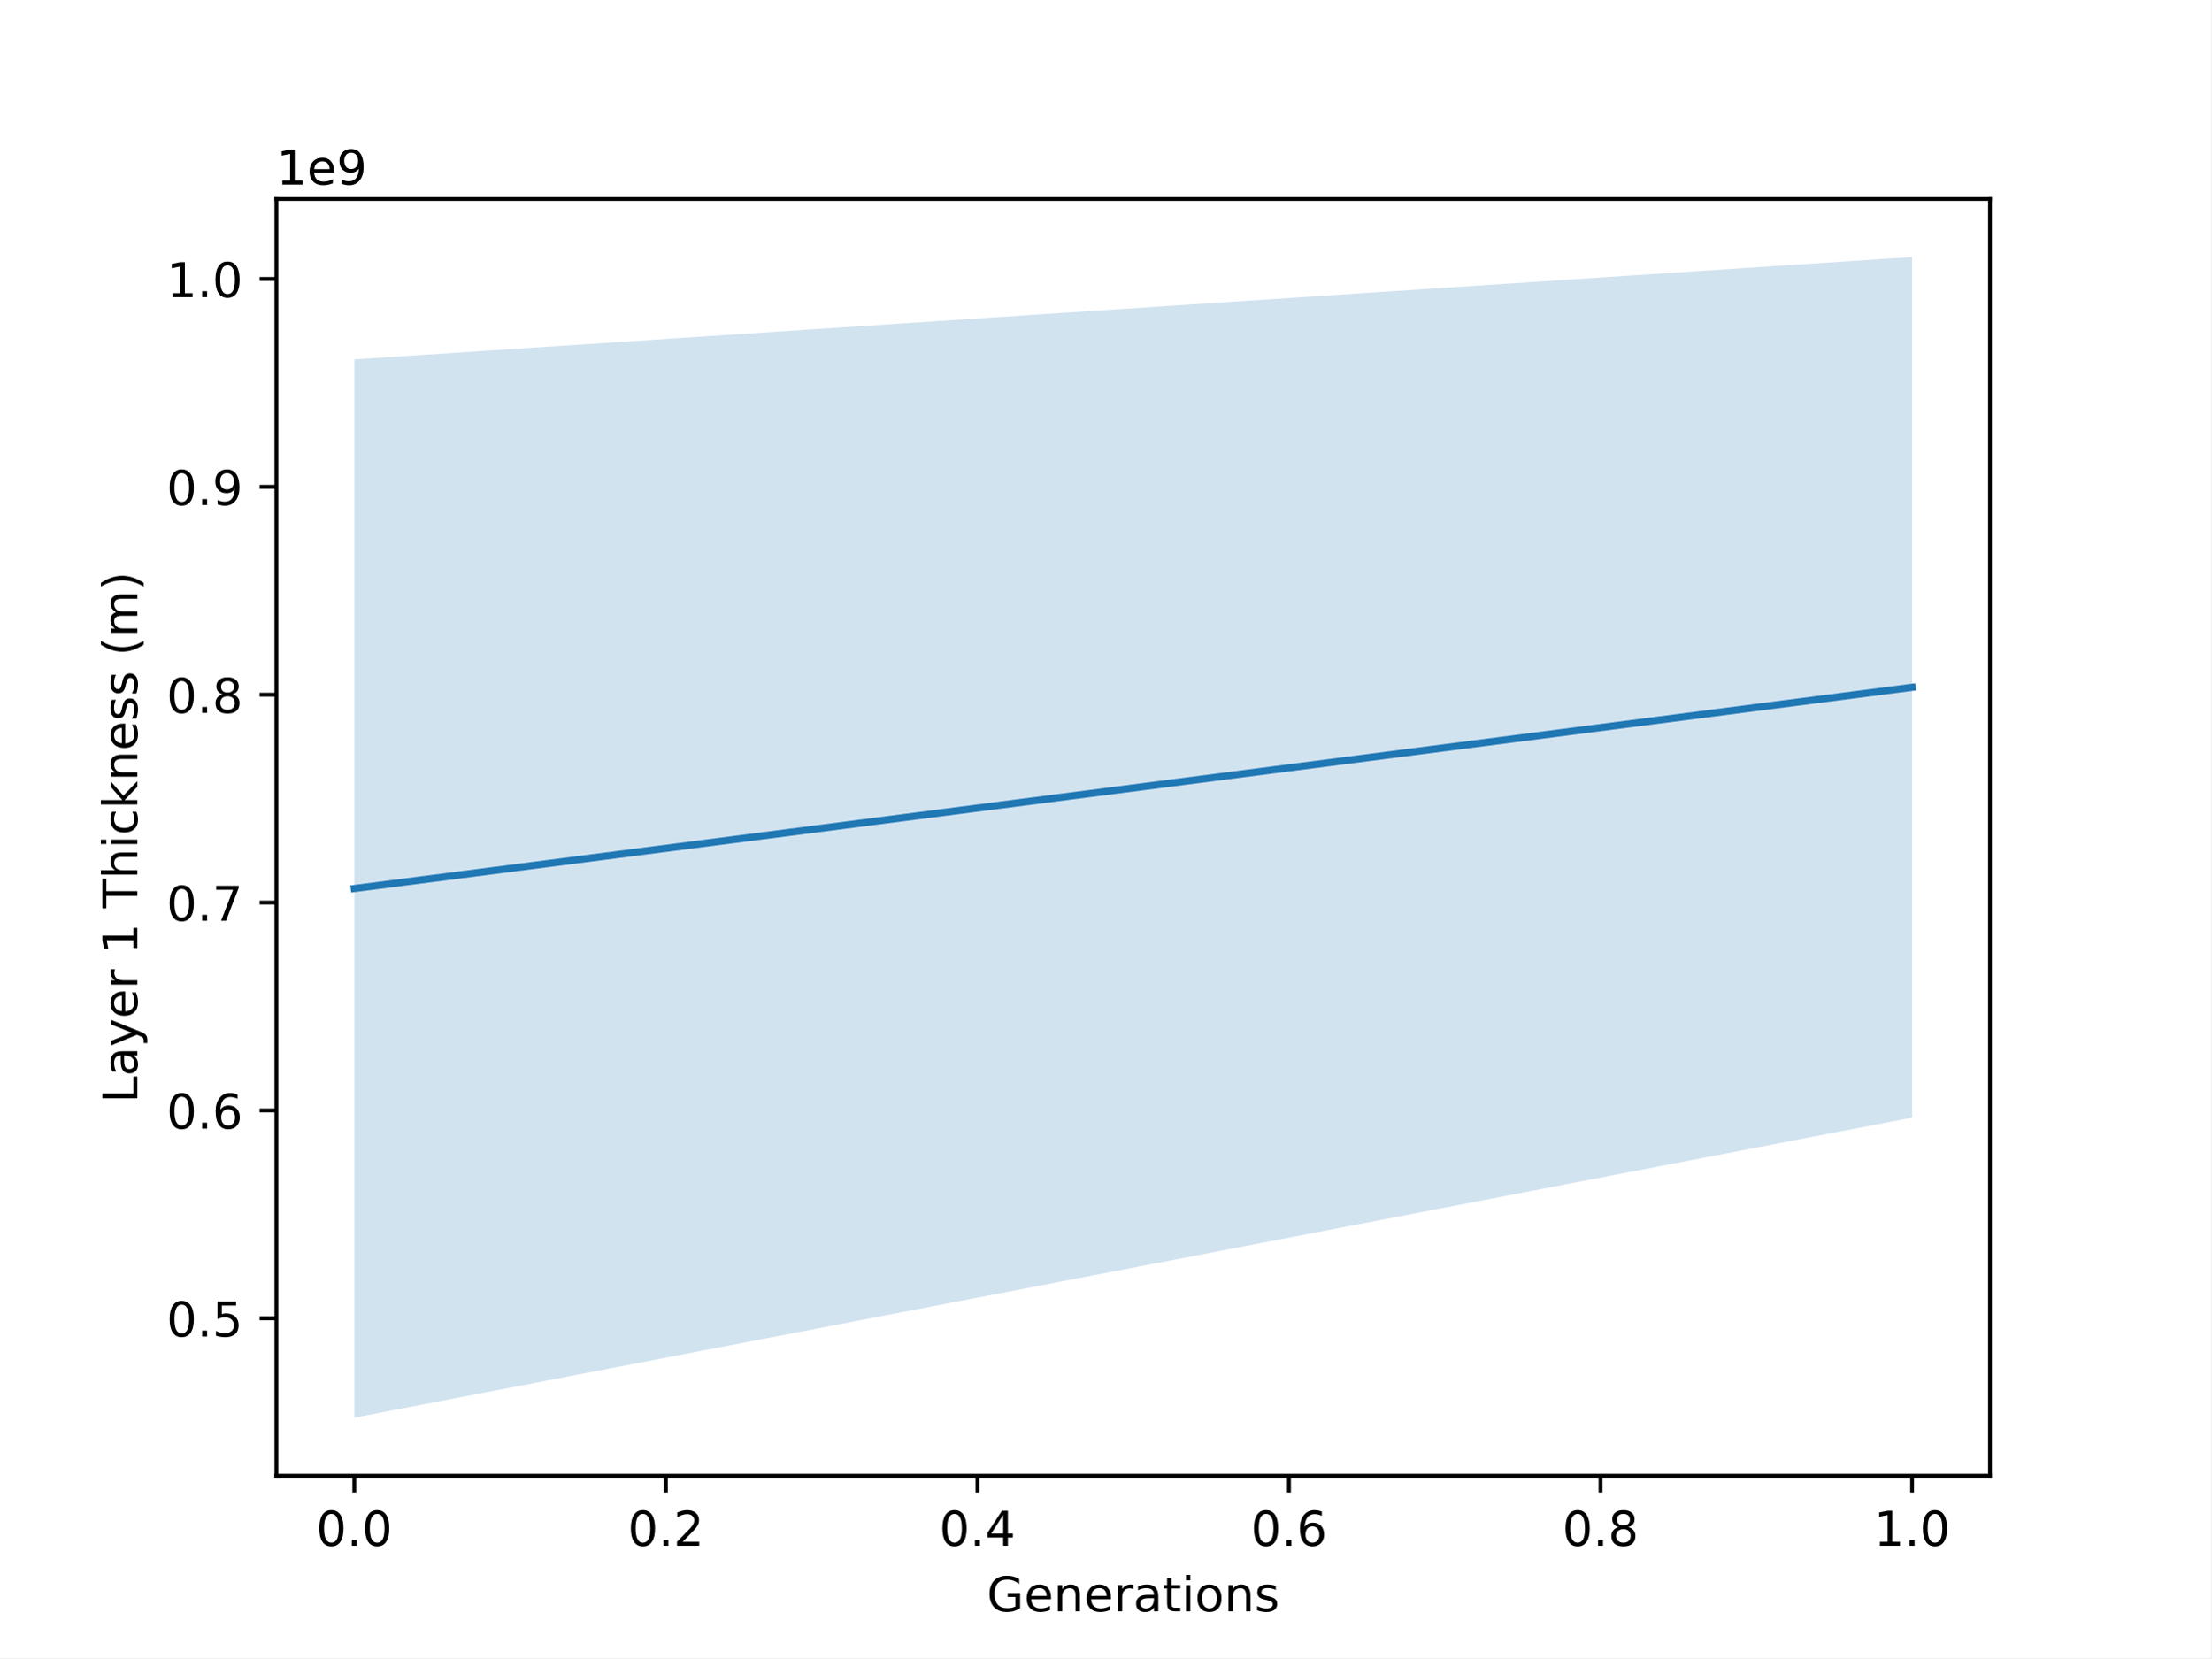
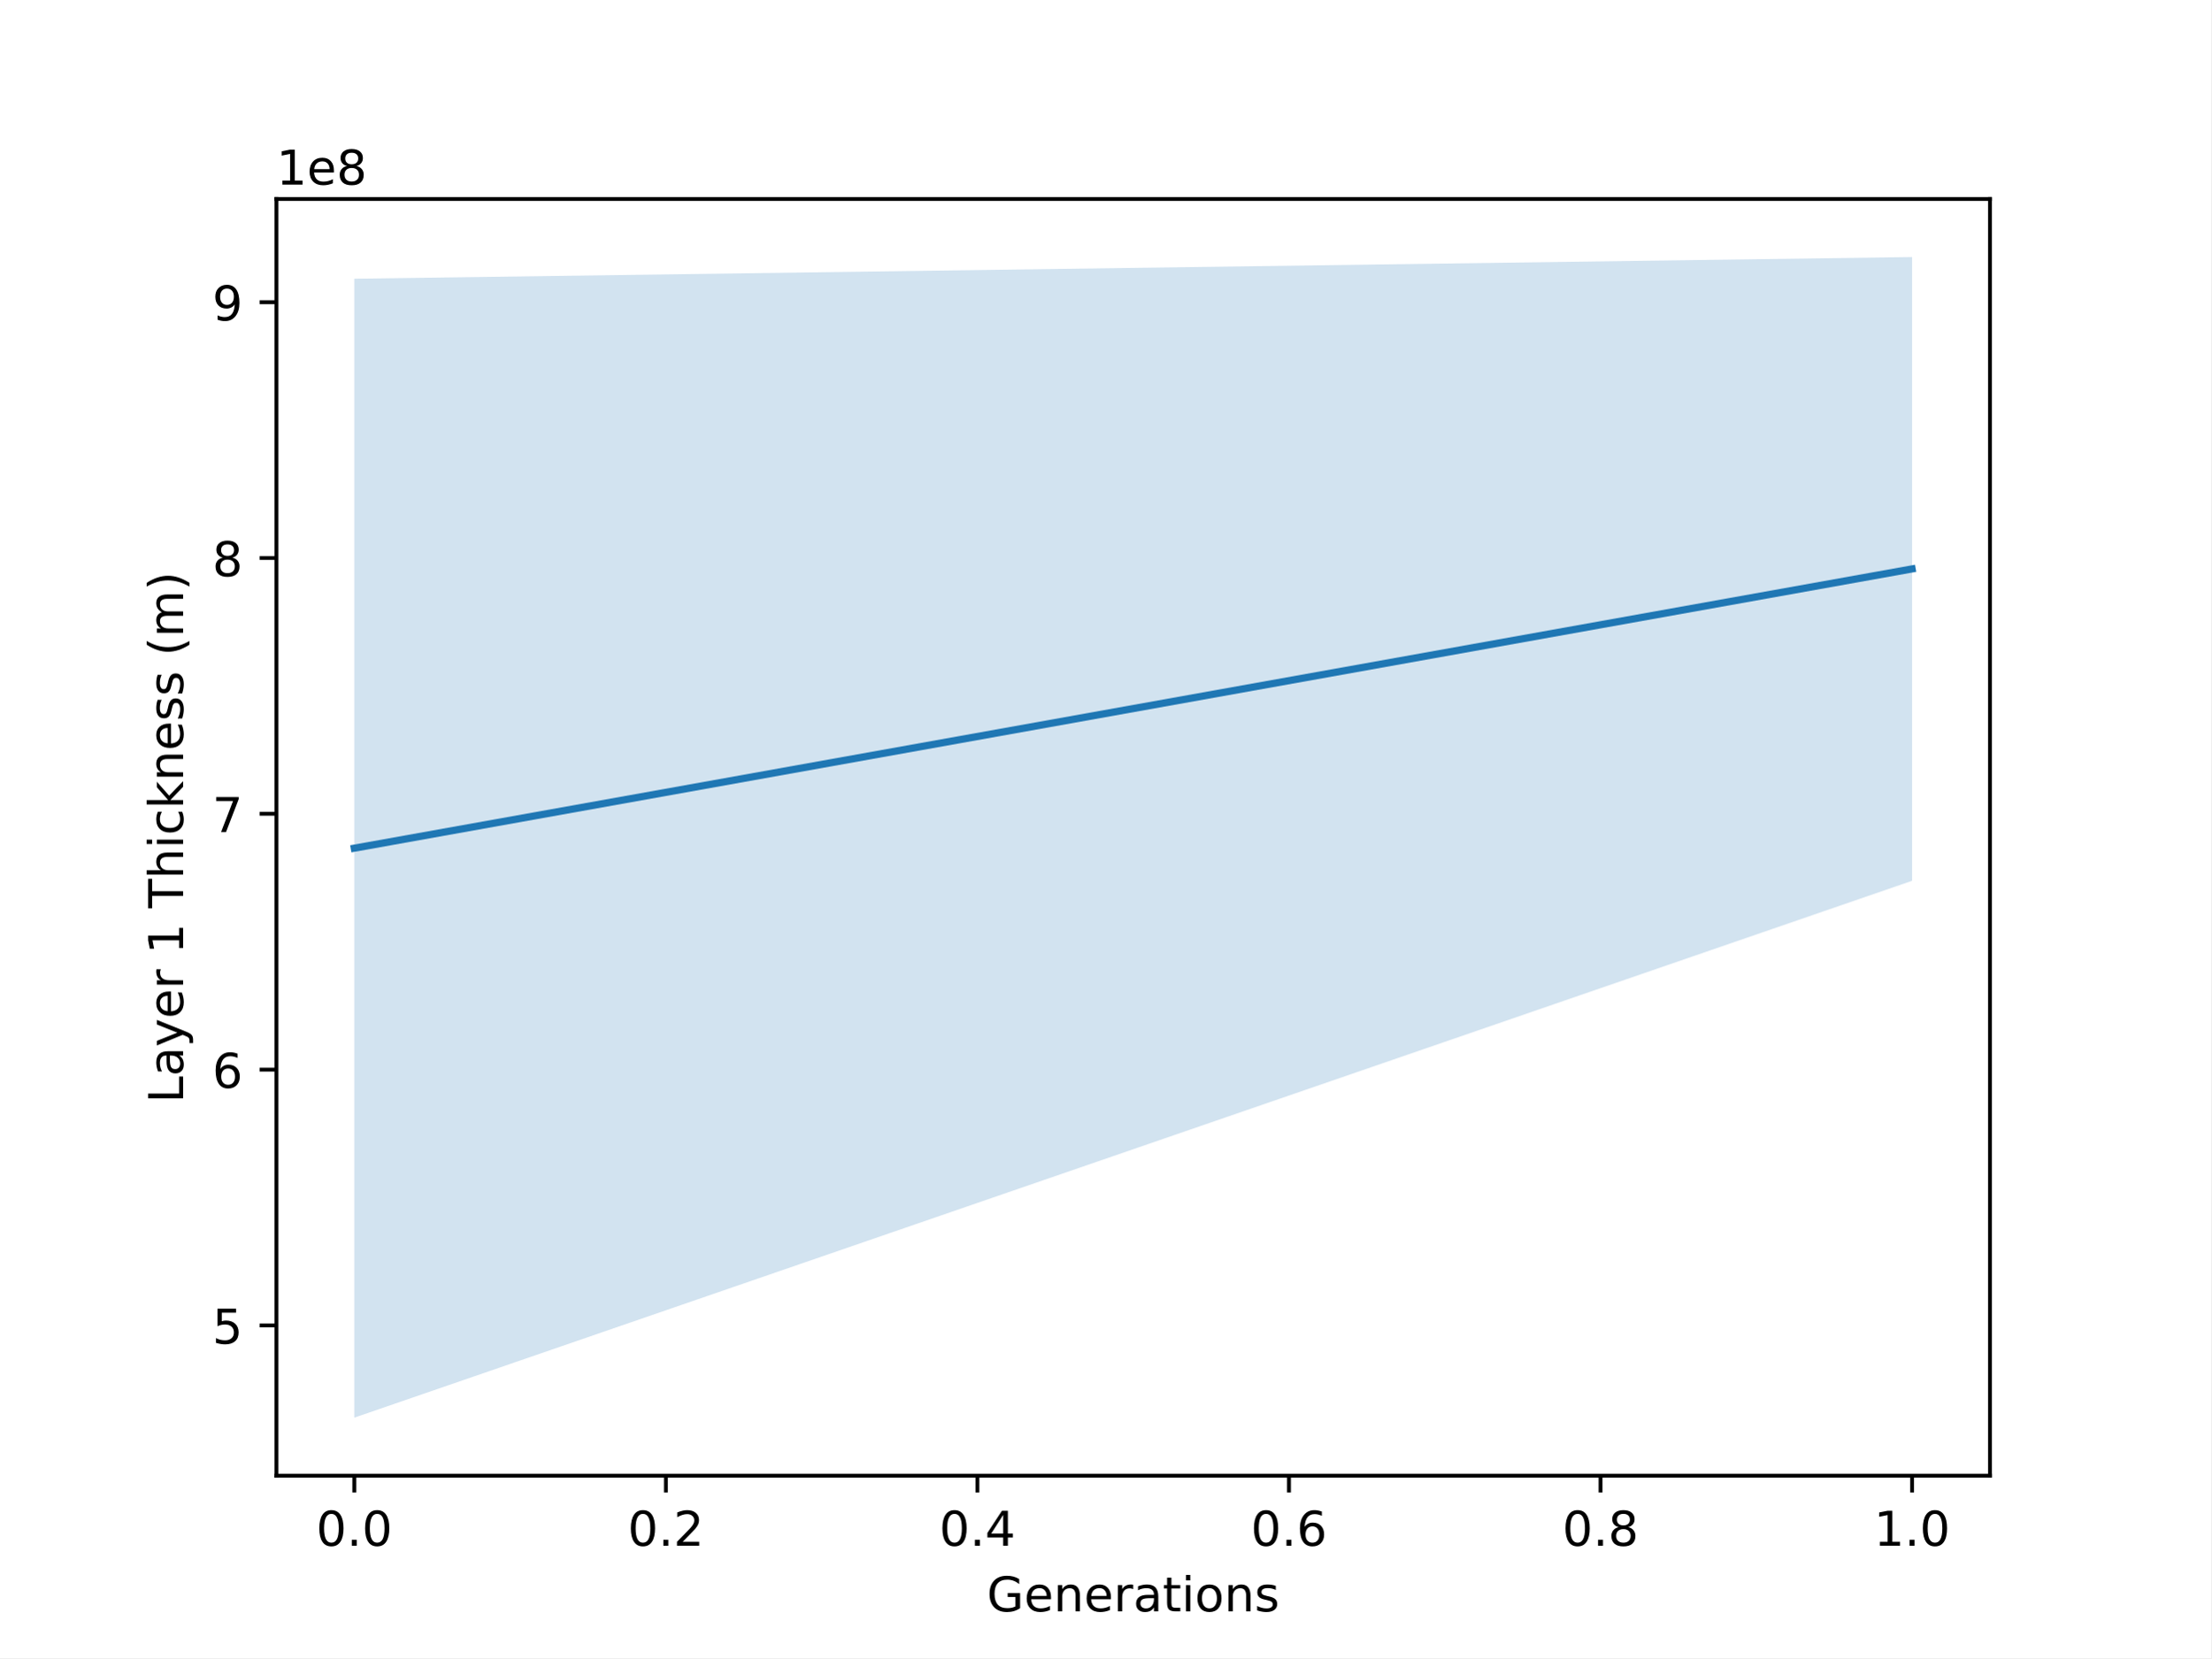
<svg xmlns="http://www.w3.org/2000/svg" xmlns:xlink="http://www.w3.org/1999/xlink" width="460.8pt" height="345.6pt" viewBox="0 0 460.8 345.6" version="1.1">
  <defs>
    <style type="text/css">*{stroke-linejoin: round; stroke-linecap: butt}</style>
  </defs>
  <g id="figure_1">
    <g id="patch_1">
      <path d="M 0 345.6  L 460.8 345.6  L 460.8 0  L 0 0  z " style="fill: #ffffff" />
    </g>
    <g id="axes_1">
      <g id="patch_2">
        <path d="M 57.6 307.584  L 414.72 307.584  L 414.72 41.472  L 57.6 41.472  z " style="fill: #ffffff" />
      </g>
      <g id="PolyCollection_1">
-         <path d="M 73.833 74.91  L 73.833 295.488  L 398.487 232.948  L 398.487 53.568  L 398.487 53.568  L 73.833 74.91  z " clip-path="url(#pdee4eb1bf8)" style="fill: #1f77b4; fill-opacity: 0.2" />
+         <path d="M 73.833 58.09  L 73.833 295.488  L 398.487 183.584  L 398.487 53.568  L 398.487 53.568  L 73.833 58.09  z " clip-path="url(#p734d0fe228)" style="fill: #1f77b4; fill-opacity: 0.2" />
      </g>
      <g id="matplotlib.axis_1">
        <g id="xtick_1">
          <g id="line2d_1">
            <defs>
-               <path id="m019f5e5a96" d="M 0 0  L 0 3.5  " style="stroke: #000000; stroke-width: 0.8" />
-             </defs>
-             <g>
-               <use xlink:href="#m019f5e5a96" x="73.833" y="307.584" style="stroke: #000000; stroke-width: 0.8" />
+               <path id="m45dc8ec510" d="M 0 0  L 0 3.5  " style="stroke: #000000; stroke-width: 0.8" />
+             </defs>
+             <g>
+               <use xlink:href="#m45dc8ec510" x="73.833" y="307.584" style="stroke: #000000; stroke-width: 0.8" />
            </g>
          </g>
          <g id="text_1">
            <g transform="translate(65.88116 322.1824)scale(0.1 -0.1)">
              <defs>
                <path id="DejaVuSans-30" d="M 2034 4250  Q 1547 4250 1301 3770  Q 1056 3291 1056 2328  Q 1056 1369 1301 889  Q 1547 409 2034 409  Q 2525 409 2770 889  Q 3016 1369 3016 2328  Q 3016 3291 2770 3770  Q 2525 4250 2034 4250  z M 2034 4750  Q 2819 4750 3233 4129  Q 3647 3509 3647 2328  Q 3647 1150 3233 529  Q 2819 -91 2034 -91  Q 1250 -91 836 529  Q 422 1150 422 2328  Q 422 3509 836 4129  Q 1250 4750 2034 4750  z " transform="scale(0.015625)" />
                <path id="DejaVuSans-2e" d="M 684 794  L 1344 794  L 1344 0  L 684 0  L 684 794  z " transform="scale(0.015625)" />
              </defs>
              <use xlink:href="#DejaVuSans-30" />
              <use xlink:href="#DejaVuSans-2e" x="63.623" />
              <use xlink:href="#DejaVuSans-30" x="95.41" />
            </g>
          </g>
        </g>
        <g id="xtick_2">
          <g id="line2d_2">
            <g>
-               <use xlink:href="#m019f5e5a96" x="138.764" y="307.584" style="stroke: #000000; stroke-width: 0.8" />
+               <use xlink:href="#m45dc8ec510" x="138.764" y="307.584" style="stroke: #000000; stroke-width: 0.8" />
            </g>
          </g>
          <g id="text_2">
            <g transform="translate(130.8121 322.1824)scale(0.1 -0.1)">
              <defs>
                <path id="DejaVuSans-32" d="M 1228 531  L 3431 531  L 3431 0  L 469 0  L 469 531  Q 828 903 1448 1529  Q 2069 2156 2228 2338  Q 2531 2678 2651 2914  Q 2772 3150 2772 3378  Q 2772 3750 2511 3984  Q 2250 4219 1831 4219  Q 1534 4219 1204 4116  Q 875 4013 500 3803  L 500 4441  Q 881 4594 1212 4672  Q 1544 4750 1819 4750  Q 2544 4750 2975 4387  Q 3406 4025 3406 3419  Q 3406 3131 3298 2873  Q 3191 2616 2906 2266  Q 2828 2175 2409 1742  Q 1991 1309 1228 531  z " transform="scale(0.015625)" />
              </defs>
              <use xlink:href="#DejaVuSans-30" />
              <use xlink:href="#DejaVuSans-2e" x="63.623" />
              <use xlink:href="#DejaVuSans-32" x="95.41" />
            </g>
          </g>
        </g>
        <g id="xtick_3">
          <g id="line2d_3">
            <g>
-               <use xlink:href="#m019f5e5a96" x="203.695" y="307.584" style="stroke: #000000; stroke-width: 0.8" />
+               <use xlink:href="#m45dc8ec510" x="203.695" y="307.584" style="stroke: #000000; stroke-width: 0.8" />
            </g>
          </g>
          <g id="text_3">
            <g transform="translate(195.743 322.1824)scale(0.1 -0.1)">
              <defs>
                <path id="DejaVuSans-34" d="M 2419 4116  L 825 1625  L 2419 1625  L 2419 4116  z M 2253 4666  L 3047 4666  L 3047 1625  L 3713 1625  L 3713 1100  L 3047 1100  L 3047 0  L 2419 0  L 2419 1100  L 313 1100  L 313 1709  L 2253 4666  z " transform="scale(0.015625)" />
              </defs>
              <use xlink:href="#DejaVuSans-30" />
              <use xlink:href="#DejaVuSans-2e" x="63.623" />
              <use xlink:href="#DejaVuSans-34" x="95.41" />
            </g>
          </g>
        </g>
        <g id="xtick_4">
          <g id="line2d_4">
            <g>
-               <use xlink:href="#m019f5e5a96" x="268.625" y="307.584" style="stroke: #000000; stroke-width: 0.8" />
+               <use xlink:href="#m45dc8ec510" x="268.625" y="307.584" style="stroke: #000000; stroke-width: 0.8" />
            </g>
          </g>
          <g id="text_4">
            <g transform="translate(260.6739 322.1824)scale(0.1 -0.1)">
              <defs>
                <path id="DejaVuSans-36" d="M 2113 2584  Q 1688 2584 1439 2293  Q 1191 2003 1191 1497  Q 1191 994 1439 701  Q 1688 409 2113 409  Q 2538 409 2786 701  Q 3034 994 3034 1497  Q 3034 2003 2786 2293  Q 2538 2584 2113 2584  z M 3366 4563  L 3366 3988  Q 3128 4100 2886 4159  Q 2644 4219 2406 4219  Q 1781 4219 1451 3797  Q 1122 3375 1075 2522  Q 1259 2794 1537 2939  Q 1816 3084 2150 3084  Q 2853 3084 3261 2657  Q 3669 2231 3669 1497  Q 3669 778 3244 343  Q 2819 -91 2113 -91  Q 1303 -91 875 529  Q 447 1150 447 2328  Q 447 3434 972 4092  Q 1497 4750 2381 4750  Q 2619 4750 2861 4703  Q 3103 4656 3366 4563  z " transform="scale(0.015625)" />
              </defs>
              <use xlink:href="#DejaVuSans-30" />
              <use xlink:href="#DejaVuSans-2e" x="63.623" />
              <use xlink:href="#DejaVuSans-36" x="95.41" />
            </g>
          </g>
        </g>
        <g id="xtick_5">
          <g id="line2d_5">
            <g>
-               <use xlink:href="#m019f5e5a96" x="333.556" y="307.584" style="stroke: #000000; stroke-width: 0.8" />
+               <use xlink:href="#m45dc8ec510" x="333.556" y="307.584" style="stroke: #000000; stroke-width: 0.8" />
            </g>
          </g>
          <g id="text_5">
            <g transform="translate(325.6048 322.1824)scale(0.1 -0.1)">
              <defs>
                <path id="DejaVuSans-38" d="M 2034 2216  Q 1584 2216 1326 1975  Q 1069 1734 1069 1313  Q 1069 891 1326 650  Q 1584 409 2034 409  Q 2484 409 2743 651  Q 3003 894 3003 1313  Q 3003 1734 2745 1975  Q 2488 2216 2034 2216  z M 1403 2484  Q 997 2584 770 2862  Q 544 3141 544 3541  Q 544 4100 942 4425  Q 1341 4750 2034 4750  Q 2731 4750 3128 4425  Q 3525 4100 3525 3541  Q 3525 3141 3298 2862  Q 3072 2584 2669 2484  Q 3125 2378 3379 2068  Q 3634 1759 3634 1313  Q 3634 634 3220 271  Q 2806 -91 2034 -91  Q 1263 -91 848 271  Q 434 634 434 1313  Q 434 1759 690 2068  Q 947 2378 1403 2484  z M 1172 3481  Q 1172 3119 1398 2916  Q 1625 2713 2034 2713  Q 2441 2713 2670 2916  Q 2900 3119 2900 3481  Q 2900 3844 2670 4047  Q 2441 4250 2034 4250  Q 1625 4250 1398 4047  Q 1172 3844 1172 3481  z " transform="scale(0.015625)" />
              </defs>
              <use xlink:href="#DejaVuSans-30" />
              <use xlink:href="#DejaVuSans-2e" x="63.623" />
              <use xlink:href="#DejaVuSans-38" x="95.41" />
            </g>
          </g>
        </g>
        <g id="xtick_6">
          <g id="line2d_6">
            <g>
-               <use xlink:href="#m019f5e5a96" x="398.487" y="307.584" style="stroke: #000000; stroke-width: 0.8" />
+               <use xlink:href="#m45dc8ec510" x="398.487" y="307.584" style="stroke: #000000; stroke-width: 0.8" />
            </g>
          </g>
          <g id="text_6">
            <g transform="translate(390.5357 322.1824)scale(0.1 -0.1)">
              <defs>
                <path id="DejaVuSans-31" d="M 794 531  L 1825 531  L 1825 4091  L 703 3866  L 703 4441  L 1819 4666  L 2450 4666  L 2450 531  L 3481 531  L 3481 0  L 794 0  L 794 531  z " transform="scale(0.015625)" />
              </defs>
              <use xlink:href="#DejaVuSans-31" />
              <use xlink:href="#DejaVuSans-2e" x="63.623" />
              <use xlink:href="#DejaVuSans-30" x="95.41" />
            </g>
          </g>
        </g>
        <g id="text_7">
          <g transform="translate(205.6623 335.8606)scale(0.1 -0.1)">
            <defs>
              <path id="DejaVuSans-47" d="M 3809 666  L 3809 1919  L 2778 1919  L 2778 2438  L 4434 2438  L 4434 434  Q 4069 175 3628 42  Q 3188 -91 2688 -91  Q 1594 -91 976 548  Q 359 1188 359 2328  Q 359 3472 976 4111  Q 1594 4750 2688 4750  Q 3144 4750 3555 4637  Q 3966 4525 4313 4306  L 4313 3634  Q 3963 3931 3569 4081  Q 3175 4231 2741 4231  Q 1884 4231 1454 3753  Q 1025 3275 1025 2328  Q 1025 1384 1454 906  Q 1884 428 2741 428  Q 3075 428 3337 486  Q 3600 544 3809 666  z " transform="scale(0.015625)" />
              <path id="DejaVuSans-65" d="M 3597 1894  L 3597 1613  L 953 1613  Q 991 1019 1311 708  Q 1631 397 2203 397  Q 2534 397 2845 478  Q 3156 559 3463 722  L 3463 178  Q 3153 47 2828 -22  Q 2503 -91 2169 -91  Q 1331 -91 842 396  Q 353 884 353 1716  Q 353 2575 817 3079  Q 1281 3584 2069 3584  Q 2775 3584 3186 3129  Q 3597 2675 3597 1894  z M 3022 2063  Q 3016 2534 2758 2815  Q 2500 3097 2075 3097  Q 1594 3097 1305 2825  Q 1016 2553 972 2059  L 3022 2063  z " transform="scale(0.015625)" />
              <path id="DejaVuSans-6e" d="M 3513 2113  L 3513 0  L 2938 0  L 2938 2094  Q 2938 2591 2744 2837  Q 2550 3084 2163 3084  Q 1697 3084 1428 2787  Q 1159 2491 1159 1978  L 1159 0  L 581 0  L 581 3500  L 1159 3500  L 1159 2956  Q 1366 3272 1645 3428  Q 1925 3584 2291 3584  Q 2894 3584 3203 3211  Q 3513 2838 3513 2113  z " transform="scale(0.015625)" />
              <path id="DejaVuSans-72" d="M 2631 2963  Q 2534 3019 2420 3045  Q 2306 3072 2169 3072  Q 1681 3072 1420 2755  Q 1159 2438 1159 1844  L 1159 0  L 581 0  L 581 3500  L 1159 3500  L 1159 2956  Q 1341 3275 1631 3429  Q 1922 3584 2338 3584  Q 2397 3584 2469 3576  Q 2541 3569 2628 3553  L 2631 2963  z " transform="scale(0.015625)" />
              <path id="DejaVuSans-61" d="M 2194 1759  Q 1497 1759 1228 1600  Q 959 1441 959 1056  Q 959 750 1161 570  Q 1363 391 1709 391  Q 2188 391 2477 730  Q 2766 1069 2766 1631  L 2766 1759  L 2194 1759  z M 3341 1997  L 3341 0  L 2766 0  L 2766 531  Q 2569 213 2275 61  Q 1981 -91 1556 -91  Q 1019 -91 701 211  Q 384 513 384 1019  Q 384 1609 779 1909  Q 1175 2209 1959 2209  L 2766 2209  L 2766 2266  Q 2766 2663 2505 2880  Q 2244 3097 1772 3097  Q 1472 3097 1187 3025  Q 903 2953 641 2809  L 641 3341  Q 956 3463 1253 3523  Q 1550 3584 1831 3584  Q 2591 3584 2966 3190  Q 3341 2797 3341 1997  z " transform="scale(0.015625)" />
              <path id="DejaVuSans-74" d="M 1172 4494  L 1172 3500  L 2356 3500  L 2356 3053  L 1172 3053  L 1172 1153  Q 1172 725 1289 603  Q 1406 481 1766 481  L 2356 481  L 2356 0  L 1766 0  Q 1100 0 847 248  Q 594 497 594 1153  L 594 3053  L 172 3053  L 172 3500  L 594 3500  L 594 4494  L 1172 4494  z " transform="scale(0.015625)" />
              <path id="DejaVuSans-69" d="M 603 3500  L 1178 3500  L 1178 0  L 603 0  L 603 3500  z M 603 4863  L 1178 4863  L 1178 4134  L 603 4134  L 603 4863  z " transform="scale(0.015625)" />
              <path id="DejaVuSans-6f" d="M 1959 3097  Q 1497 3097 1228 2736  Q 959 2375 959 1747  Q 959 1119 1226 758  Q 1494 397 1959 397  Q 2419 397 2687 759  Q 2956 1122 2956 1747  Q 2956 2369 2687 2733  Q 2419 3097 1959 3097  z M 1959 3584  Q 2709 3584 3137 3096  Q 3566 2609 3566 1747  Q 3566 888 3137 398  Q 2709 -91 1959 -91  Q 1206 -91 779 398  Q 353 888 353 1747  Q 353 2609 779 3096  Q 1206 3584 1959 3584  z " transform="scale(0.015625)" />
              <path id="DejaVuSans-73" d="M 2834 3397  L 2834 2853  Q 2591 2978 2328 3040  Q 2066 3103 1784 3103  Q 1356 3103 1142 2972  Q 928 2841 928 2578  Q 928 2378 1081 2264  Q 1234 2150 1697 2047  L 1894 2003  Q 2506 1872 2764 1633  Q 3022 1394 3022 966  Q 3022 478 2636 193  Q 2250 -91 1575 -91  Q 1294 -91 989 -36  Q 684 19 347 128  L 347 722  Q 666 556 975 473  Q 1284 391 1588 391  Q 1994 391 2212 530  Q 2431 669 2431 922  Q 2431 1156 2273 1281  Q 2116 1406 1581 1522  L 1381 1569  Q 847 1681 609 1914  Q 372 2147 372 2553  Q 372 3047 722 3315  Q 1072 3584 1716 3584  Q 2034 3584 2315 3537  Q 2597 3491 2834 3397  z " transform="scale(0.015625)" />
            </defs>
            <use xlink:href="#DejaVuSans-47" />
            <use xlink:href="#DejaVuSans-65" x="77.49" />
            <use xlink:href="#DejaVuSans-6e" x="139.014" />
            <use xlink:href="#DejaVuSans-65" x="202.393" />
            <use xlink:href="#DejaVuSans-72" x="263.916" />
            <use xlink:href="#DejaVuSans-61" x="305.029" />
            <use xlink:href="#DejaVuSans-74" x="366.309" />
            <use xlink:href="#DejaVuSans-69" x="405.518" />
            <use xlink:href="#DejaVuSans-6f" x="433.301" />
            <use xlink:href="#DejaVuSans-6e" x="494.482" />
            <use xlink:href="#DejaVuSans-73" x="557.861" />
          </g>
        </g>
      </g>
      <g id="matplotlib.axis_2">
        <g id="ytick_1">
          <g id="line2d_7">
            <defs>
-               <path id="m5bf04ce445" d="M 0 0  L -3.5 0  " style="stroke: #000000; stroke-width: 0.8" />
-             </defs>
-             <g>
-               <use xlink:href="#m5bf04ce445" x="57.6" y="274.773" style="stroke: #000000; stroke-width: 0.8" />
+               <path id="m363156bed5" d="M 0 0  L -3.5 0  " style="stroke: #000000; stroke-width: 0.8" />
+             </defs>
+             <g>
+               <use xlink:href="#m363156bed5" x="57.6" y="276.263" style="stroke: #000000; stroke-width: 0.8" />
            </g>
          </g>
          <g id="text_8">
-             <g transform="translate(34.69687 278.5718)scale(0.1 -0.1)">
+             <g transform="translate(44.2375 280.062)scale(0.1 -0.1)">
              <defs>
                <path id="DejaVuSans-35" d="M 691 4666  L 3169 4666  L 3169 4134  L 1269 4134  L 1269 2991  Q 1406 3038 1543 3061  Q 1681 3084 1819 3084  Q 2600 3084 3056 2656  Q 3513 2228 3513 1497  Q 3513 744 3044 326  Q 2575 -91 1722 -91  Q 1428 -91 1123 -41  Q 819 9 494 109  L 494 744  Q 775 591 1075 516  Q 1375 441 1709 441  Q 2250 441 2565 725  Q 2881 1009 2881 1497  Q 2881 1984 2565 2268  Q 2250 2553 1709 2553  Q 1456 2553 1204 2497  Q 953 2441 691 2322  L 691 4666  z " transform="scale(0.015625)" />
              </defs>
-               <use xlink:href="#DejaVuSans-30" />
-               <use xlink:href="#DejaVuSans-2e" x="63.623" />
-               <use xlink:href="#DejaVuSans-35" x="95.41" />
+               <use xlink:href="#DejaVuSans-35" />
            </g>
          </g>
        </g>
        <g id="ytick_2">
          <g id="line2d_8">
            <g>
-               <use xlink:href="#m5bf04ce445" x="57.6" y="231.446" style="stroke: #000000; stroke-width: 0.8" />
+               <use xlink:href="#m363156bed5" x="57.6" y="222.942" style="stroke: #000000; stroke-width: 0.8" />
            </g>
          </g>
          <g id="text_9">
-             <g transform="translate(34.69687 235.2451)scale(0.1 -0.1)">
-               <use xlink:href="#DejaVuSans-30" />
-               <use xlink:href="#DejaVuSans-2e" x="63.623" />
-               <use xlink:href="#DejaVuSans-36" x="95.41" />
+             <g transform="translate(44.2375 226.7416)scale(0.1 -0.1)">
+               <use xlink:href="#DejaVuSans-36" />
            </g>
          </g>
        </g>
        <g id="ytick_3">
          <g id="line2d_9">
            <g>
-               <use xlink:href="#m5bf04ce445" x="57.6" y="188.119" style="stroke: #000000; stroke-width: 0.8" />
+               <use xlink:href="#m363156bed5" x="57.6" y="169.622" style="stroke: #000000; stroke-width: 0.8" />
            </g>
          </g>
          <g id="text_10">
-             <g transform="translate(34.69687 191.9184)scale(0.1 -0.1)">
+             <g transform="translate(44.2375 173.4212)scale(0.1 -0.1)">
              <defs>
                <path id="DejaVuSans-37" d="M 525 4666  L 3525 4666  L 3525 4397  L 1831 0  L 1172 0  L 2766 4134  L 525 4134  L 525 4666  z " transform="scale(0.015625)" />
              </defs>
-               <use xlink:href="#DejaVuSans-30" />
-               <use xlink:href="#DejaVuSans-2e" x="63.623" />
-               <use xlink:href="#DejaVuSans-37" x="95.41" />
+               <use xlink:href="#DejaVuSans-37" />
            </g>
          </g>
        </g>
        <g id="ytick_4">
          <g id="line2d_10">
            <g>
-               <use xlink:href="#m5bf04ce445" x="57.6" y="144.792" style="stroke: #000000; stroke-width: 0.8" />
+               <use xlink:href="#m363156bed5" x="57.6" y="116.302" style="stroke: #000000; stroke-width: 0.8" />
            </g>
          </g>
          <g id="text_11">
-             <g transform="translate(34.69687 148.5917)scale(0.1 -0.1)">
-               <use xlink:href="#DejaVuSans-30" />
-               <use xlink:href="#DejaVuSans-2e" x="63.623" />
-               <use xlink:href="#DejaVuSans-38" x="95.41" />
+             <g transform="translate(44.2375 120.1008)scale(0.1 -0.1)">
+               <use xlink:href="#DejaVuSans-38" />
            </g>
          </g>
        </g>
        <g id="ytick_5">
          <g id="line2d_11">
            <g>
-               <use xlink:href="#m5bf04ce445" x="57.6" y="101.466" style="stroke: #000000; stroke-width: 0.8" />
+               <use xlink:href="#m363156bed5" x="57.6" y="62.981" style="stroke: #000000; stroke-width: 0.8" />
            </g>
          </g>
          <g id="text_12">
-             <g transform="translate(34.69687 105.265)scale(0.1 -0.1)">
+             <g transform="translate(44.2375 66.78036)scale(0.1 -0.1)">
              <defs>
                <path id="DejaVuSans-39" d="M 703 97  L 703 672  Q 941 559 1184 500  Q 1428 441 1663 441  Q 2288 441 2617 861  Q 2947 1281 2994 2138  Q 2813 1869 2534 1725  Q 2256 1581 1919 1581  Q 1219 1581 811 2004  Q 403 2428 403 3163  Q 403 3881 828 4315  Q 1253 4750 1959 4750  Q 2769 4750 3195 4129  Q 3622 3509 3622 2328  Q 3622 1225 3098 567  Q 2575 -91 1691 -91  Q 1453 -91 1209 -44  Q 966 3 703 97  z M 1959 2075  Q 2384 2075 2632 2365  Q 2881 2656 2881 3163  Q 2881 3666 2632 3958  Q 2384 4250 1959 4250  Q 1534 4250 1286 3958  Q 1038 3666 1038 3163  Q 1038 2656 1286 2365  Q 1534 2075 1959 2075  z " transform="scale(0.015625)" />
              </defs>
-               <use xlink:href="#DejaVuSans-30" />
-               <use xlink:href="#DejaVuSans-2e" x="63.623" />
-               <use xlink:href="#DejaVuSans-39" x="95.41" />
-             </g>
-           </g>
-         </g>
-         <g id="ytick_6">
-           <g id="line2d_12">
-             <g>
-               <use xlink:href="#m5bf04ce445" x="57.6" y="58.139" style="stroke: #000000; stroke-width: 0.8" />
-             </g>
-           </g>
-           <g id="text_13">
-             <g transform="translate(34.69687 61.93826)scale(0.1 -0.1)">
-               <use xlink:href="#DejaVuSans-31" />
-               <use xlink:href="#DejaVuSans-2e" x="63.623" />
-               <use xlink:href="#DejaVuSans-30" x="95.41" />
-             </g>
-           </g>
-         </g>
-         <g id="text_14">
-           <g transform="translate(28.61719 229.9007)rotate(-90)scale(0.1 -0.1)">
+               <use xlink:href="#DejaVuSans-39" />
+             </g>
+           </g>
+         </g>
+         <g id="text_13">
+           <g transform="translate(38.15781 229.9007)rotate(-90)scale(0.1 -0.1)">
            <defs>
              <path id="DejaVuSans-4c" d="M 628 4666  L 1259 4666  L 1259 531  L 3531 531  L 3531 0  L 628 0  L 628 4666  z " transform="scale(0.015625)" />
              <path id="DejaVuSans-79" d="M 2059 -325  Q 1816 -950 1584 -1140  Q 1353 -1331 966 -1331  L 506 -1331  L 506 -850  L 844 -850  Q 1081 -850 1212 -737  Q 1344 -625 1503 -206  L 1606 56  L 191 3500  L 800 3500  L 1894 763  L 2988 3500  L 3597 3500  L 2059 -325  z " transform="scale(0.015625)" />
              <path id="DejaVuSans-20" transform="scale(0.015625)" />
              <path id="DejaVuSans-54" d="M -19 4666  L 3928 4666  L 3928 4134  L 2272 4134  L 2272 0  L 1638 0  L 1638 4134  L -19 4134  L -19 4666  z " transform="scale(0.015625)" />
              <path id="DejaVuSans-68" d="M 3513 2113  L 3513 0  L 2938 0  L 2938 2094  Q 2938 2591 2744 2837  Q 2550 3084 2163 3084  Q 1697 3084 1428 2787  Q 1159 2491 1159 1978  L 1159 0  L 581 0  L 581 4863  L 1159 4863  L 1159 2956  Q 1366 3272 1645 3428  Q 1925 3584 2291 3584  Q 2894 3584 3203 3211  Q 3513 2838 3513 2113  z " transform="scale(0.015625)" />
              <path id="DejaVuSans-63" d="M 3122 3366  L 3122 2828  Q 2878 2963 2633 3030  Q 2388 3097 2138 3097  Q 1578 3097 1268 2742  Q 959 2388 959 1747  Q 959 1106 1268 751  Q 1578 397 2138 397  Q 2388 397 2633 464  Q 2878 531 3122 666  L 3122 134  Q 2881 22 2623 -34  Q 2366 -91 2075 -91  Q 1284 -91 818 406  Q 353 903 353 1747  Q 353 2603 823 3093  Q 1294 3584 2113 3584  Q 2378 3584 2631 3529  Q 2884 3475 3122 3366  z " transform="scale(0.015625)" />
              <path id="DejaVuSans-6b" d="M 581 4863  L 1159 4863  L 1159 1991  L 2875 3500  L 3609 3500  L 1753 1863  L 3688 0  L 2938 0  L 1159 1709  L 1159 0  L 581 0  L 581 4863  z " transform="scale(0.015625)" />
              <path id="DejaVuSans-28" d="M 1984 4856  Q 1566 4138 1362 3434  Q 1159 2731 1159 2009  Q 1159 1288 1364 580  Q 1569 -128 1984 -844  L 1484 -844  Q 1016 -109 783 600  Q 550 1309 550 2009  Q 550 2706 781 3412  Q 1013 4119 1484 4856  L 1984 4856  z " transform="scale(0.015625)" />
              <path id="DejaVuSans-6d" d="M 3328 2828  Q 3544 3216 3844 3400  Q 4144 3584 4550 3584  Q 5097 3584 5394 3201  Q 5691 2819 5691 2113  L 5691 0  L 5113 0  L 5113 2094  Q 5113 2597 4934 2840  Q 4756 3084 4391 3084  Q 3944 3084 3684 2787  Q 3425 2491 3425 1978  L 3425 0  L 2847 0  L 2847 2094  Q 2847 2600 2669 2842  Q 2491 3084 2119 3084  Q 1678 3084 1418 2786  Q 1159 2488 1159 1978  L 1159 0  L 581 0  L 581 3500  L 1159 3500  L 1159 2956  Q 1356 3278 1631 3431  Q 1906 3584 2284 3584  Q 2666 3584 2933 3390  Q 3200 3197 3328 2828  z " transform="scale(0.015625)" />
              <path id="DejaVuSans-29" d="M 513 4856  L 1013 4856  Q 1481 4119 1714 3412  Q 1947 2706 1947 2009  Q 1947 1309 1714 600  Q 1481 -109 1013 -844  L 513 -844  Q 928 -128 1133 580  Q 1338 1288 1338 2009  Q 1338 2731 1133 3434  Q 928 4138 513 4856  z " transform="scale(0.015625)" />
            </defs>
            <use xlink:href="#DejaVuSans-4c" />
            <use xlink:href="#DejaVuSans-61" x="55.713" />
            <use xlink:href="#DejaVuSans-79" x="116.992" />
            <use xlink:href="#DejaVuSans-65" x="176.172" />
            <use xlink:href="#DejaVuSans-72" x="237.695" />
            <use xlink:href="#DejaVuSans-20" x="278.809" />
            <use xlink:href="#DejaVuSans-31" x="310.596" />
            <use xlink:href="#DejaVuSans-20" x="374.219" />
            <use xlink:href="#DejaVuSans-54" x="406.006" />
            <use xlink:href="#DejaVuSans-68" x="467.09" />
            <use xlink:href="#DejaVuSans-69" x="530.469" />
            <use xlink:href="#DejaVuSans-63" x="558.252" />
            <use xlink:href="#DejaVuSans-6b" x="613.232" />
            <use xlink:href="#DejaVuSans-6e" x="671.143" />
            <use xlink:href="#DejaVuSans-65" x="734.521" />
            <use xlink:href="#DejaVuSans-73" x="796.045" />
            <use xlink:href="#DejaVuSans-73" x="848.145" />
            <use xlink:href="#DejaVuSans-20" x="900.244" />
            <use xlink:href="#DejaVuSans-28" x="932.031" />
            <use xlink:href="#DejaVuSans-6d" x="971.045" />
            <use xlink:href="#DejaVuSans-29" x="1068.457" />
          </g>
        </g>
-         <g id="text_15">
+         <g id="text_14">
          <g transform="translate(57.6 38.472)scale(0.1 -0.1)">
            <use xlink:href="#DejaVuSans-31" />
            <use xlink:href="#DejaVuSans-65" x="63.623" />
-             <use xlink:href="#DejaVuSans-39" x="125.146" />
-           </g>
-         </g>
-       </g>
-       <g id="line2d_13">
-         <path d="M 73.833 185.199  L 398.487 143.258  " clip-path="url(#pdee4eb1bf8)" style="fill: none; stroke: #1f77b4; stroke-width: 1.5; stroke-linecap: square" />
+             <use xlink:href="#DejaVuSans-38" x="125.146" />
+           </g>
+         </g>
+       </g>
+       <g id="line2d_12">
+         <path d="M 73.833 176.789  L 398.487 118.576  " clip-path="url(#p734d0fe228)" style="fill: none; stroke: #1f77b4; stroke-width: 1.5; stroke-linecap: square" />
      </g>
      <g id="patch_3">
        <path d="M 57.6 307.584  L 57.6 41.472  " style="fill: none; stroke: #000000; stroke-width: 0.8; stroke-linejoin: miter; stroke-linecap: square" />
      </g>
      <g id="patch_4">
        <path d="M 414.72 307.584  L 414.72 41.472  " style="fill: none; stroke: #000000; stroke-width: 0.8; stroke-linejoin: miter; stroke-linecap: square" />
      </g>
      <g id="patch_5">
        <path d="M 57.6 307.584  L 414.72 307.584  " style="fill: none; stroke: #000000; stroke-width: 0.8; stroke-linejoin: miter; stroke-linecap: square" />
      </g>
      <g id="patch_6">
        <path d="M 57.6 41.472  L 414.72 41.472  " style="fill: none; stroke: #000000; stroke-width: 0.8; stroke-linejoin: miter; stroke-linecap: square" />
      </g>
    </g>
  </g>
  <defs>
-     <clipPath id="pdee4eb1bf8">
+     <clipPath id="p734d0fe228">
      <rect x="57.6" y="41.472" width="357.12" height="266.112" />
    </clipPath>
  </defs>
</svg>
